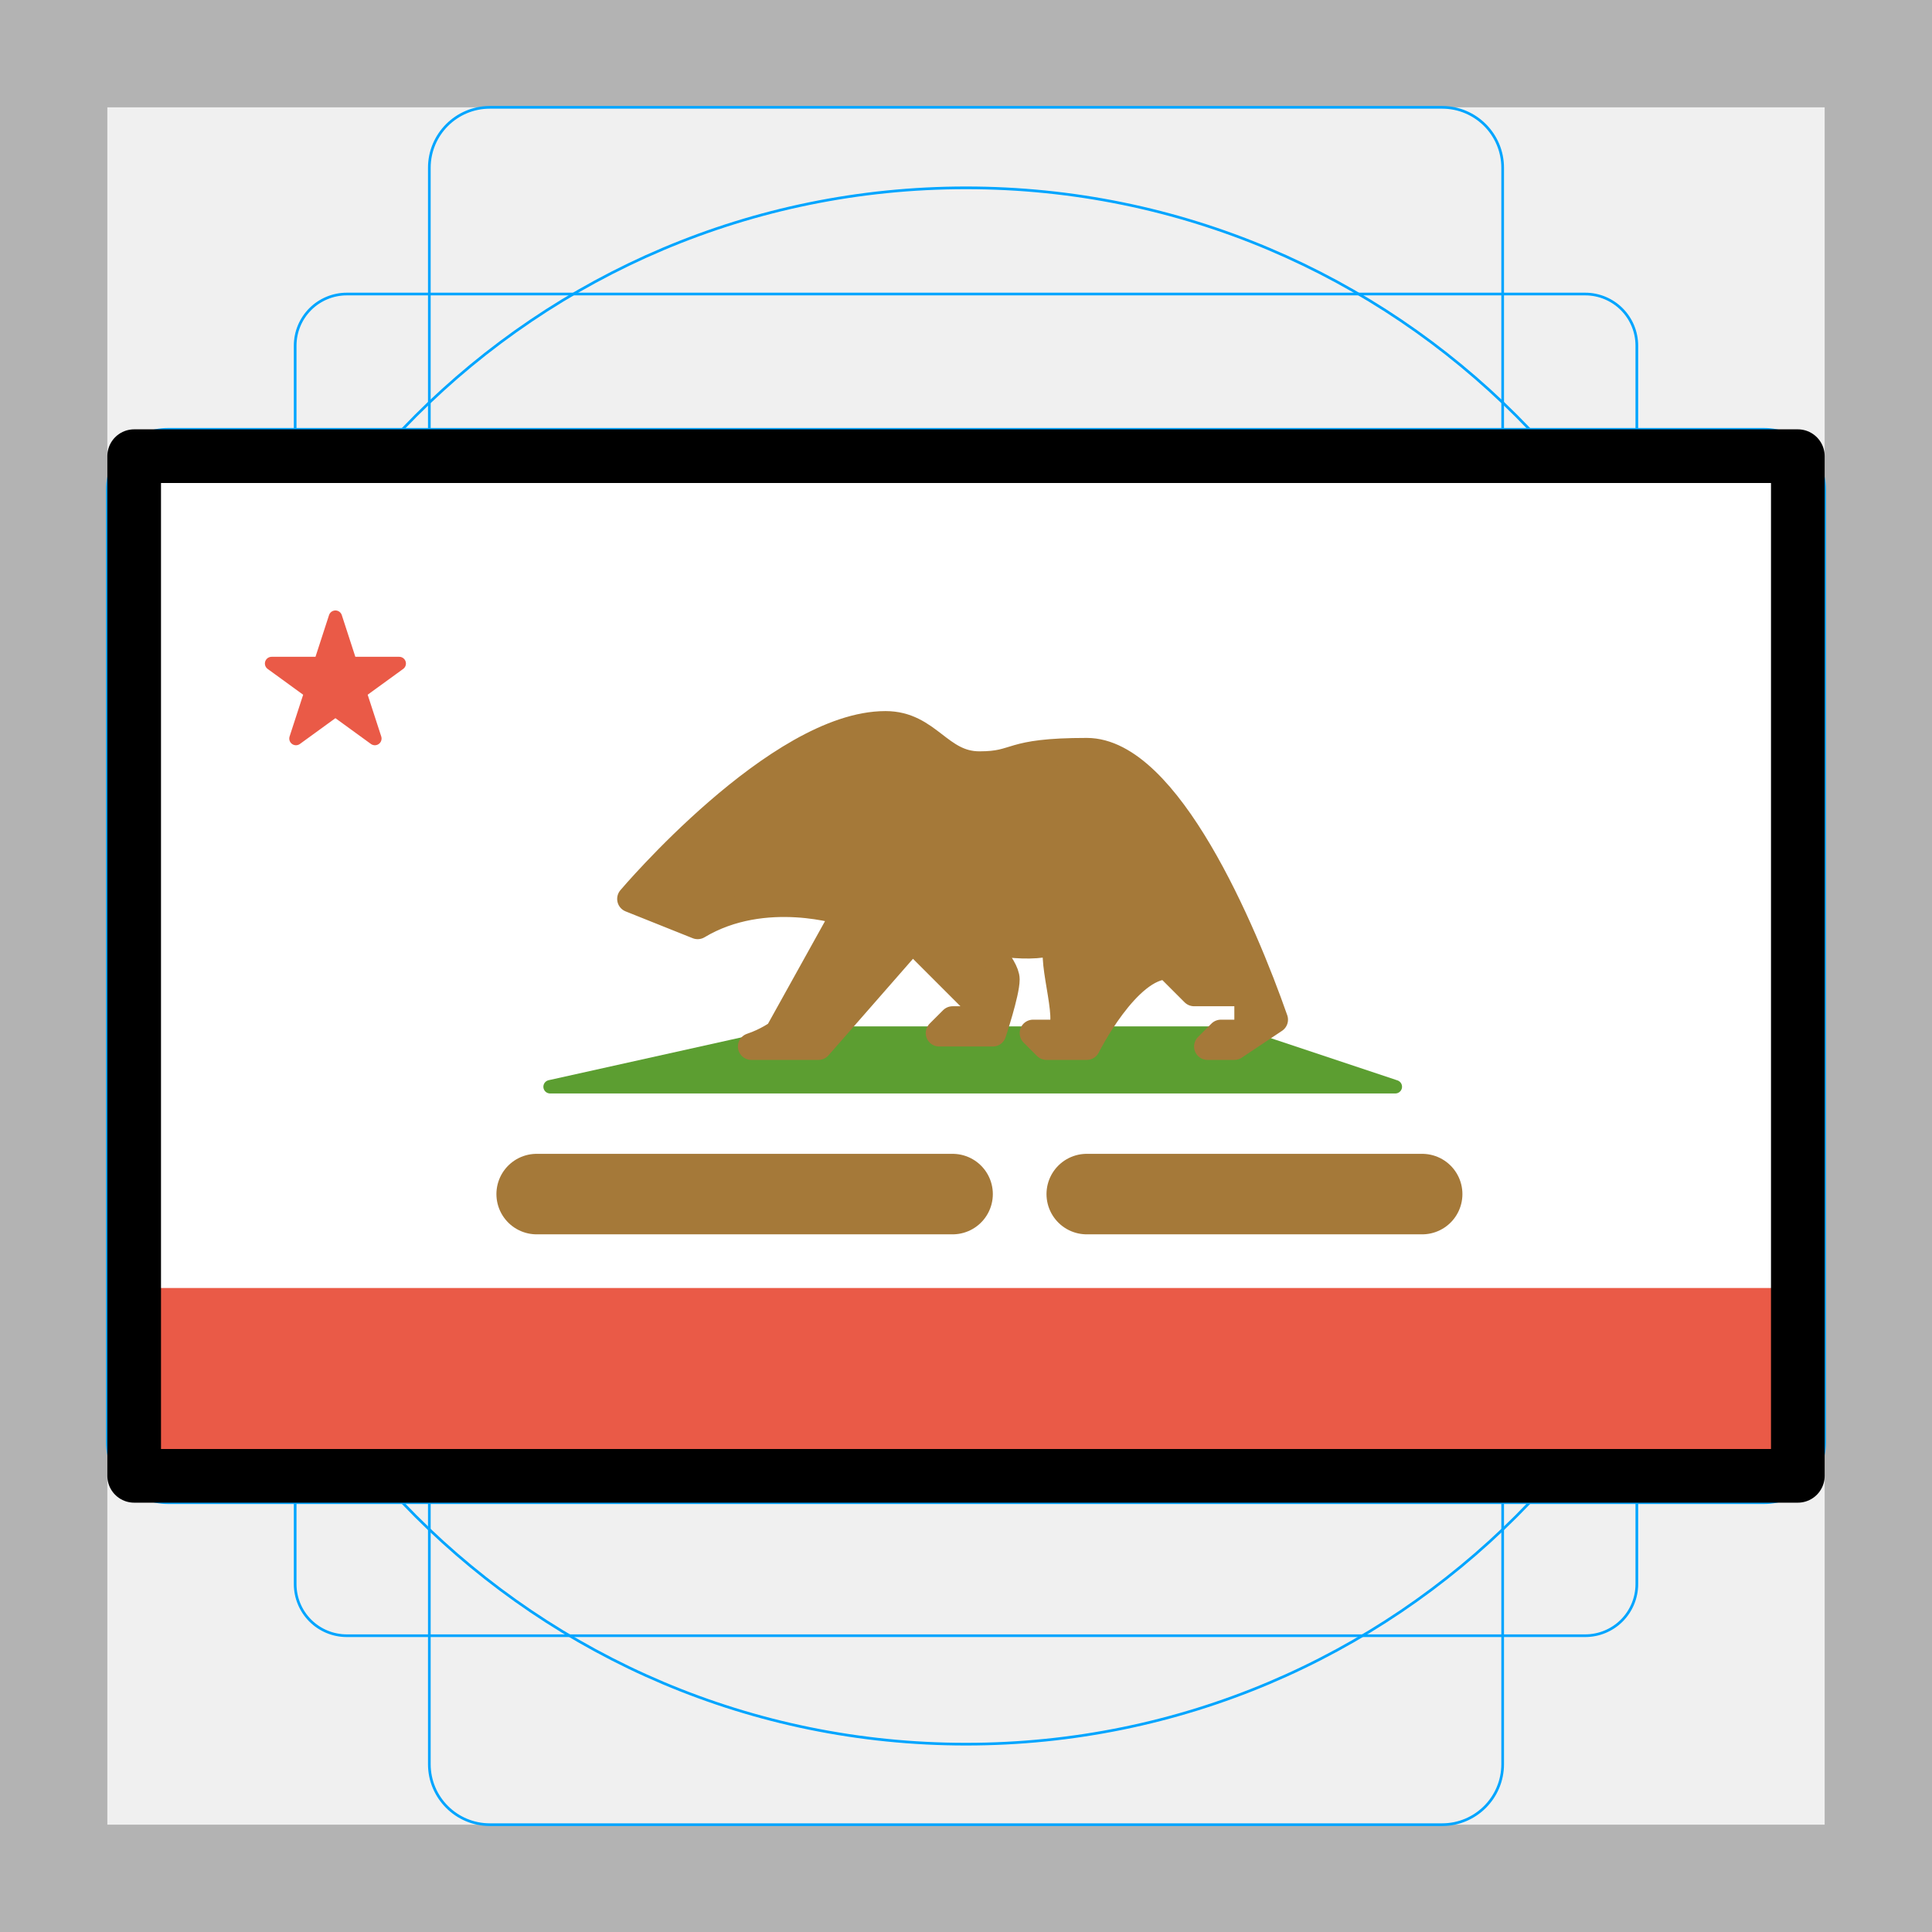
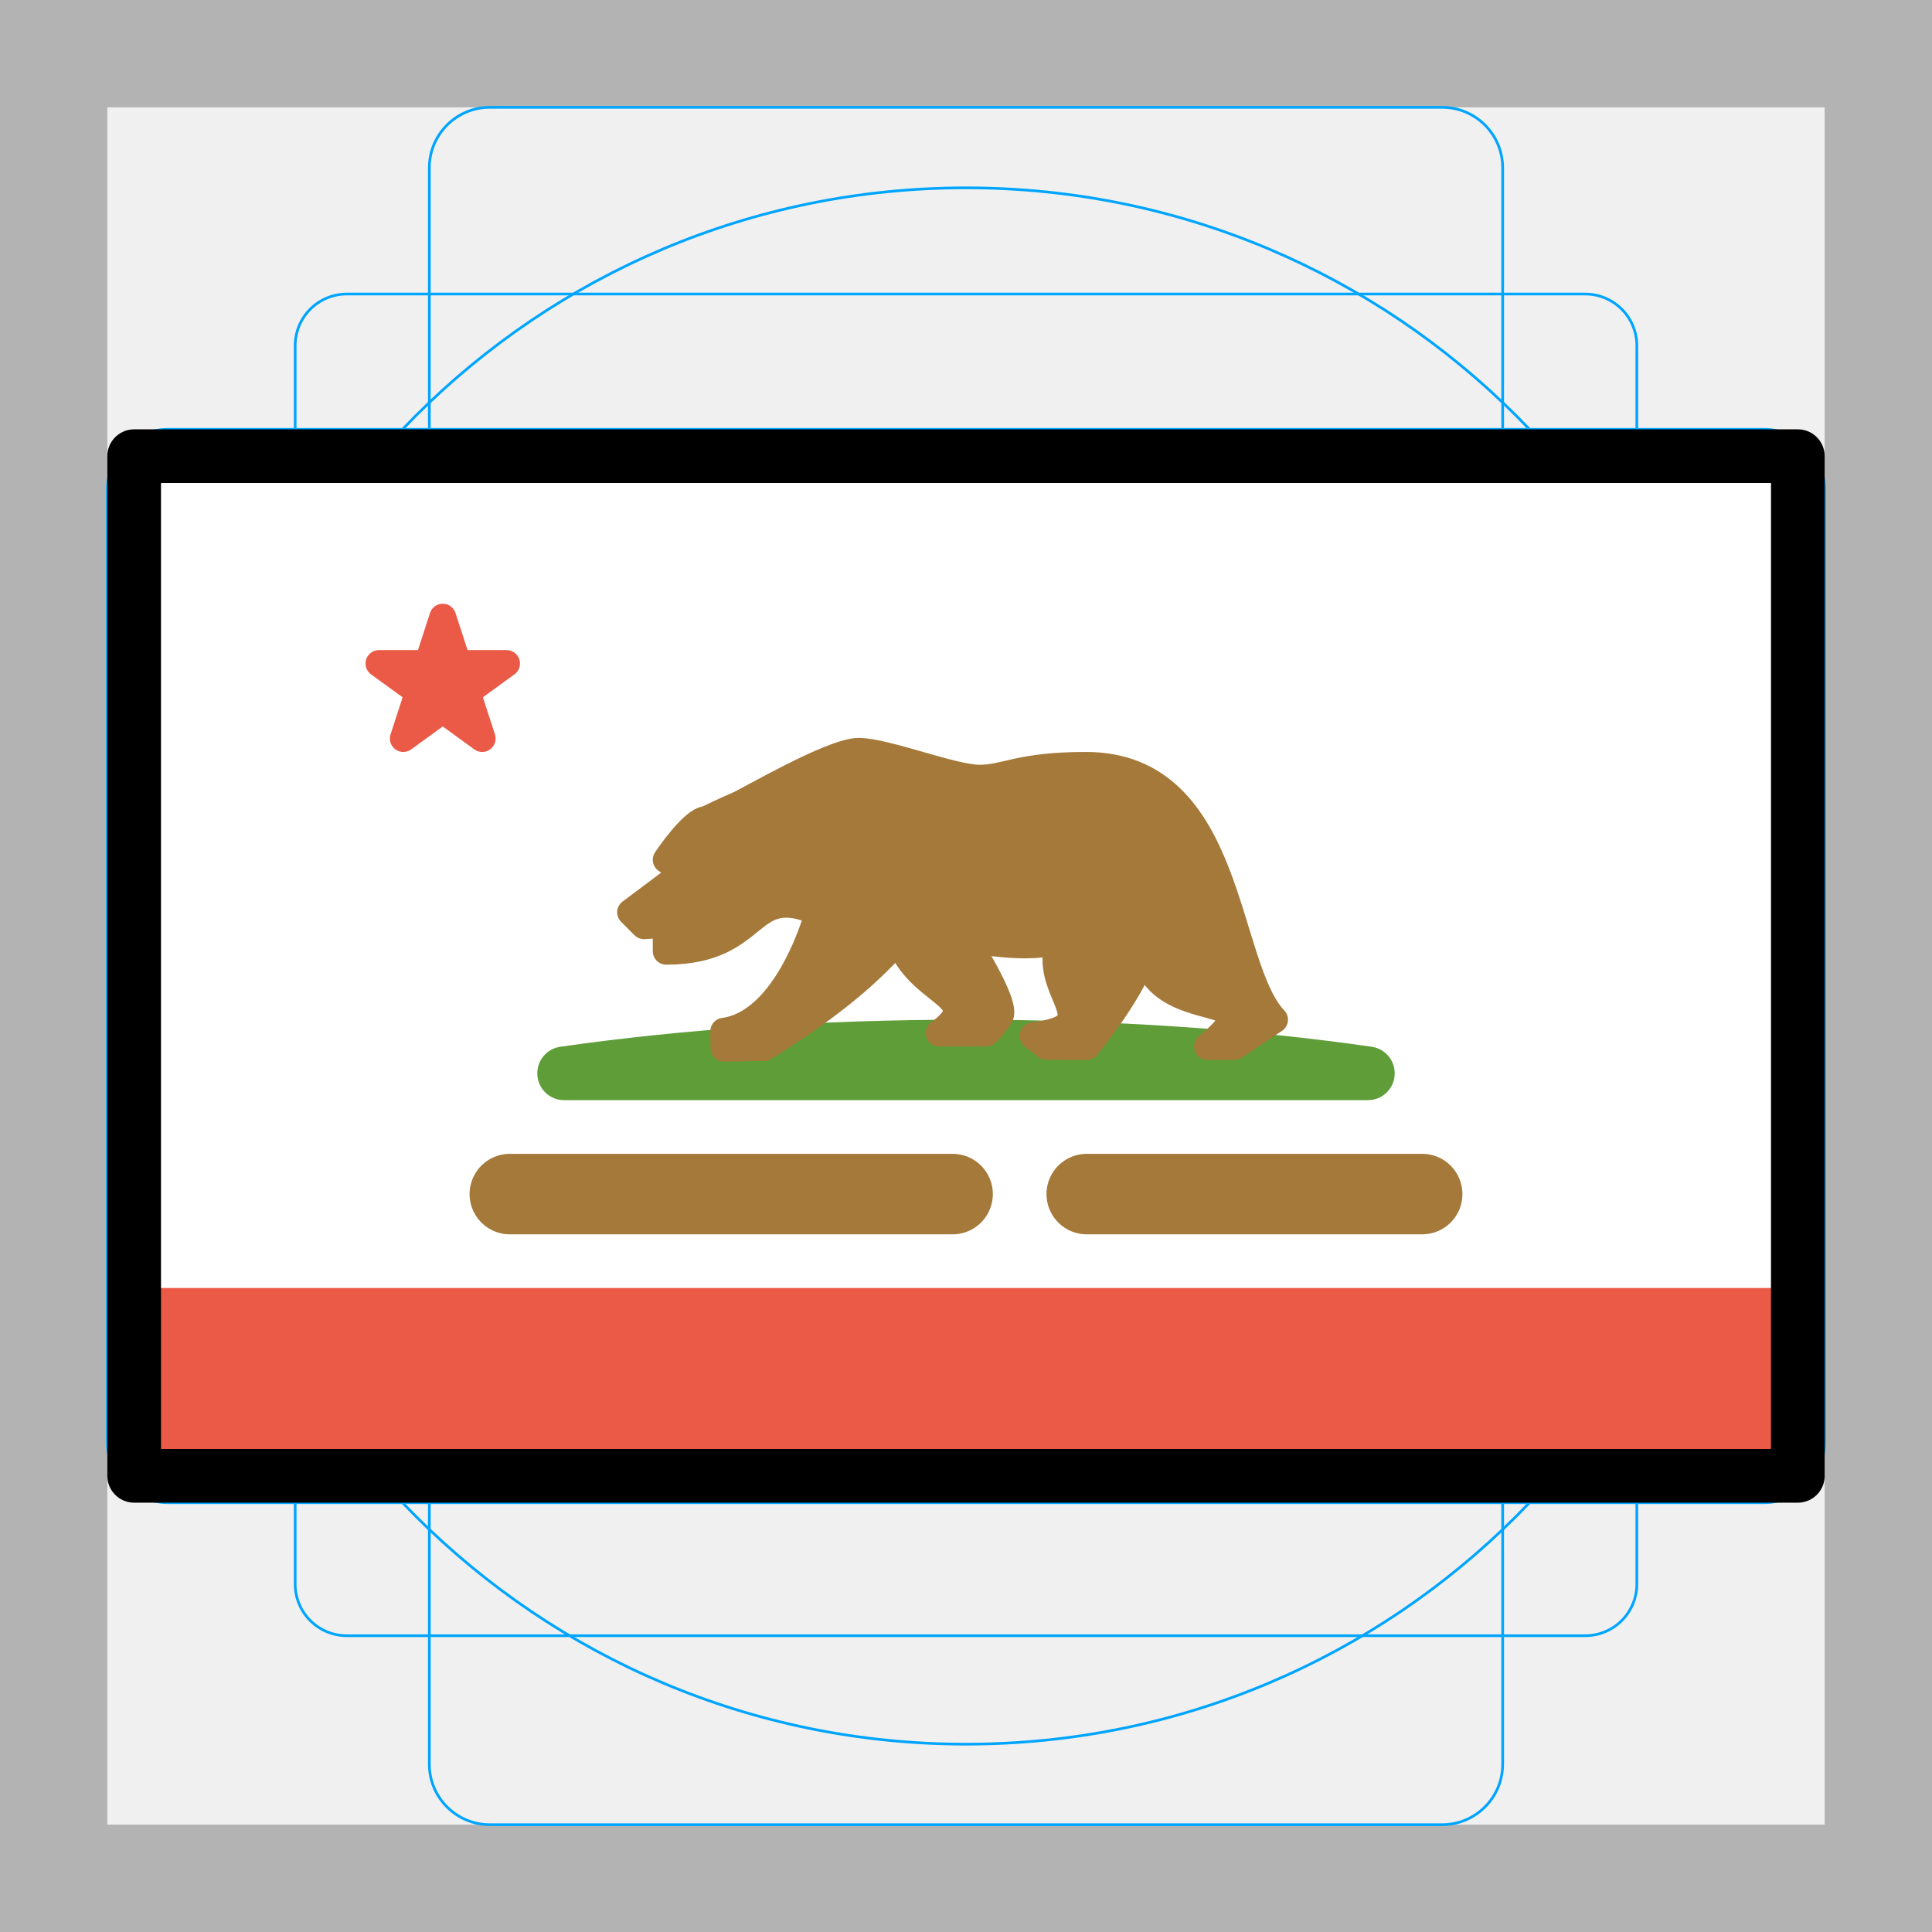
- <svg xmlns="http://www.w3.org/2000/svg" id="emoji" viewBox="0 0 72 72">
+ <svg xmlns="http://www.w3.org/2000/svg" viewBox="0 0 72 72">
  <g id="grid">
    <path fill="#B3B3B3" d="M68 4V68H4V4H68ZM72 0H0V72H72V0Z" />
    <path fill="none" stroke="#00A5FF" stroke-miterlimit="10" stroke-width="0.1" d="M12.923 10.958H59.077C59.587 10.958 60.076 11.161 60.437 11.522C60.797 11.882 61 12.371 61 12.881V59.035C61 59.545 60.797 60.034 60.437 60.395C60.076 60.756 59.587 60.958 59.077 60.958H12.923C12.413 60.958 11.924 60.756 11.563 60.395C11.203 60.034 11 59.545 11 59.035V12.881C11 12.371 11.203 11.882 11.563 11.521C11.924 11.161 12.413 10.958 12.923 10.958V10.958Z" />
    <path fill="none" stroke="#00A5FF" stroke-miterlimit="10" stroke-width="0.1" d="M53.746 4H18.254C17.009 4 16 5.009 16 6.254V65.746C16 66.991 17.009 68 18.254 68H53.746C54.991 68 56 66.991 56 65.746V6.254C56 5.009 54.991 4 53.746 4Z" />
    <path fill="none" stroke="#00A5FF" stroke-miterlimit="10" stroke-width="0.1" d="M68 53.746V18.254C68 17.009 66.991 16 65.746 16L6.254 16C5.009 16 4 17.009 4 18.254V53.746C4 54.991 5.009 56 6.254 56L65.746 56C66.991 56 68 54.991 68 53.746Z" />
    <path fill="none" stroke="#00A5FF" stroke-miterlimit="10" stroke-width="0.1" d="M36 65C52.016 65 65 52.016 65 36C65 19.984 52.016 7 36 7C19.984 7 7 19.984 7 36C7 52.016 19.984 65 36 65Z" />
  </g>
  <g id="color">
    <path fill="#fff" d="M67 17H5.319V54.804H67V17Z" />
+     <g>
+       <path fill="#5E9D38" fill-rule="evenodd" d="M50.977 40H21.023C25.431 39.364 30.545 39 36 39C41.455 39 46.569 39.364 50.977 40Z" clip-rule="evenodd" />
+       <path fill="#5E9D38" d="M50.977 40V41C51.501 41 51.937 40.595 51.974 40.072C52.012 39.548 51.639 39.085 51.12 39.01L50.977 40ZM21.023 40L20.881 39.01C20.361 39.085 19.988 39.548 20.026 40.072C20.063 40.595 20.499 41 21.023 41V40ZM50.977 39H21.023V41H50.977V39ZM36 38C30.503 38 25.34 38.367 20.881 39.01L21.166 40.99C25.521 40.361 30.588 40 36 40V38ZM51.12 39.01C46.66 38.367 41.497 38 36 38V40C41.412 40 46.479 40.361 50.834 40.99L51.12 39.01Z" />
+     </g>
    <rect x="5" y="48" width="62" height="7" fill="#EA5A47" />
-     <path fill="#EA5A47" d="M12.5 23L13.061 24.727H14.878L13.408 25.795L13.97 27.523L12.5 26.455L11.03 27.523L11.592 25.795L10.122 24.727H11.939L12.5 23Z" stroke="#EA5A47" stroke-width=".5" stroke-linejoin="round" />
-     <path fill="#5c9e31" stroke="#5c9e31" stroke-linejoin="round" stroke-width="0.5" d="M29.5 38.5L20.5 40.5H23.5H52L46 38.5H29.5Z" />
-     <path d="M40.5 28C37.5 28 38 28.5 36.5 28.5C35 28.5 34.6 27 33 27C29 27 23.5 33.5 23.5 33.5L26 34.5C28.5 33 31.5 34 31.5 34L29 38.5C29 38.5 28.586 38.805 28 39H30.5L34 35L37 38H35.5L35 38.5H37C37 38.5 37.5 37 37.5 36.5C37.5 36 36.5 35 36.5 35C36.5 35 38.5 35.5 39.5 35C39 35.5 40 38 39.5 38.5H38.5L39 39H40.5C40.5 39 42 36 43.5 36L44.5 37H46.5V38.5H45.5L45 39H46L47.5 38C46.333 34.667 43.5 28 40.5 28Z" fill="#A57939" stroke="#A57939" stroke-linejoin="round" />
-     <path fill="none" stroke="#A57939" stroke-linecap="round" stroke-width="3" d="M40.5 44.5H53M20 44.5H35.5" />
+     <path fill="#EA5A47" stroke="#EA5A47" stroke-linejoin="round" d="M16.5 23L17.061 24.727H18.878L17.408 25.795L17.97 27.523L16.5 26.455L15.03 27.523L15.592 25.795L14.122 24.727H15.939L16.5 23Z" />
+     <path fill="#A57939" stroke="#A57939" stroke-linejoin="round" d="M25.5 32.5L23.5 34L24 34.5L24.827 34.45V35.45C28.407 35.45 27.77 32.832 30.5 34C30.5 34 29.415 38.105 26.973 38.431L26.979 39.062C28.151 39.062 27.307 39.04 28.479 39.04C30.534 37.752 32.133 36.562 33.5 35C34.193 37.12 36.858 37.12 35 38.5H36.757C36.757 38.5 36.941 38.328 37.259 37.89C37.576 37.452 35.962 34.971 35.962 34.971C35.962 34.971 38.5 35.5 39.5 35C38.704 36.963 41.482 38.222 38.5 38.6L39 39H40.5C40.5 39 42.316 36.797 42.632 35.45C43.183 38.345 47.783 36.689 45 39H46L47.5 38C45.579 36 45.967 28.523 40.469 28.523C37.969 28.523 37.5 29 36.5 29C35.5 29 33 28 32 28C31 28 27.849 29.859 27.5 30C27.151 30.141 26.327 30.541 26.327 30.541C25.827 30.541 24.827 32.041 24.827 32.041L25.5 32.5Z" />
+     <path fill="none" stroke="#A57939" stroke-linecap="round" stroke-width="3" d="M40.5 44.5H53M19 44.5H35.5" />
  </g>
  <g id="line">
    <path fill="none" stroke="#000" stroke-linecap="round" stroke-linejoin="round" stroke-width="2" d="M67 17H5V55H67V17Z" />
  </g>
</svg>
